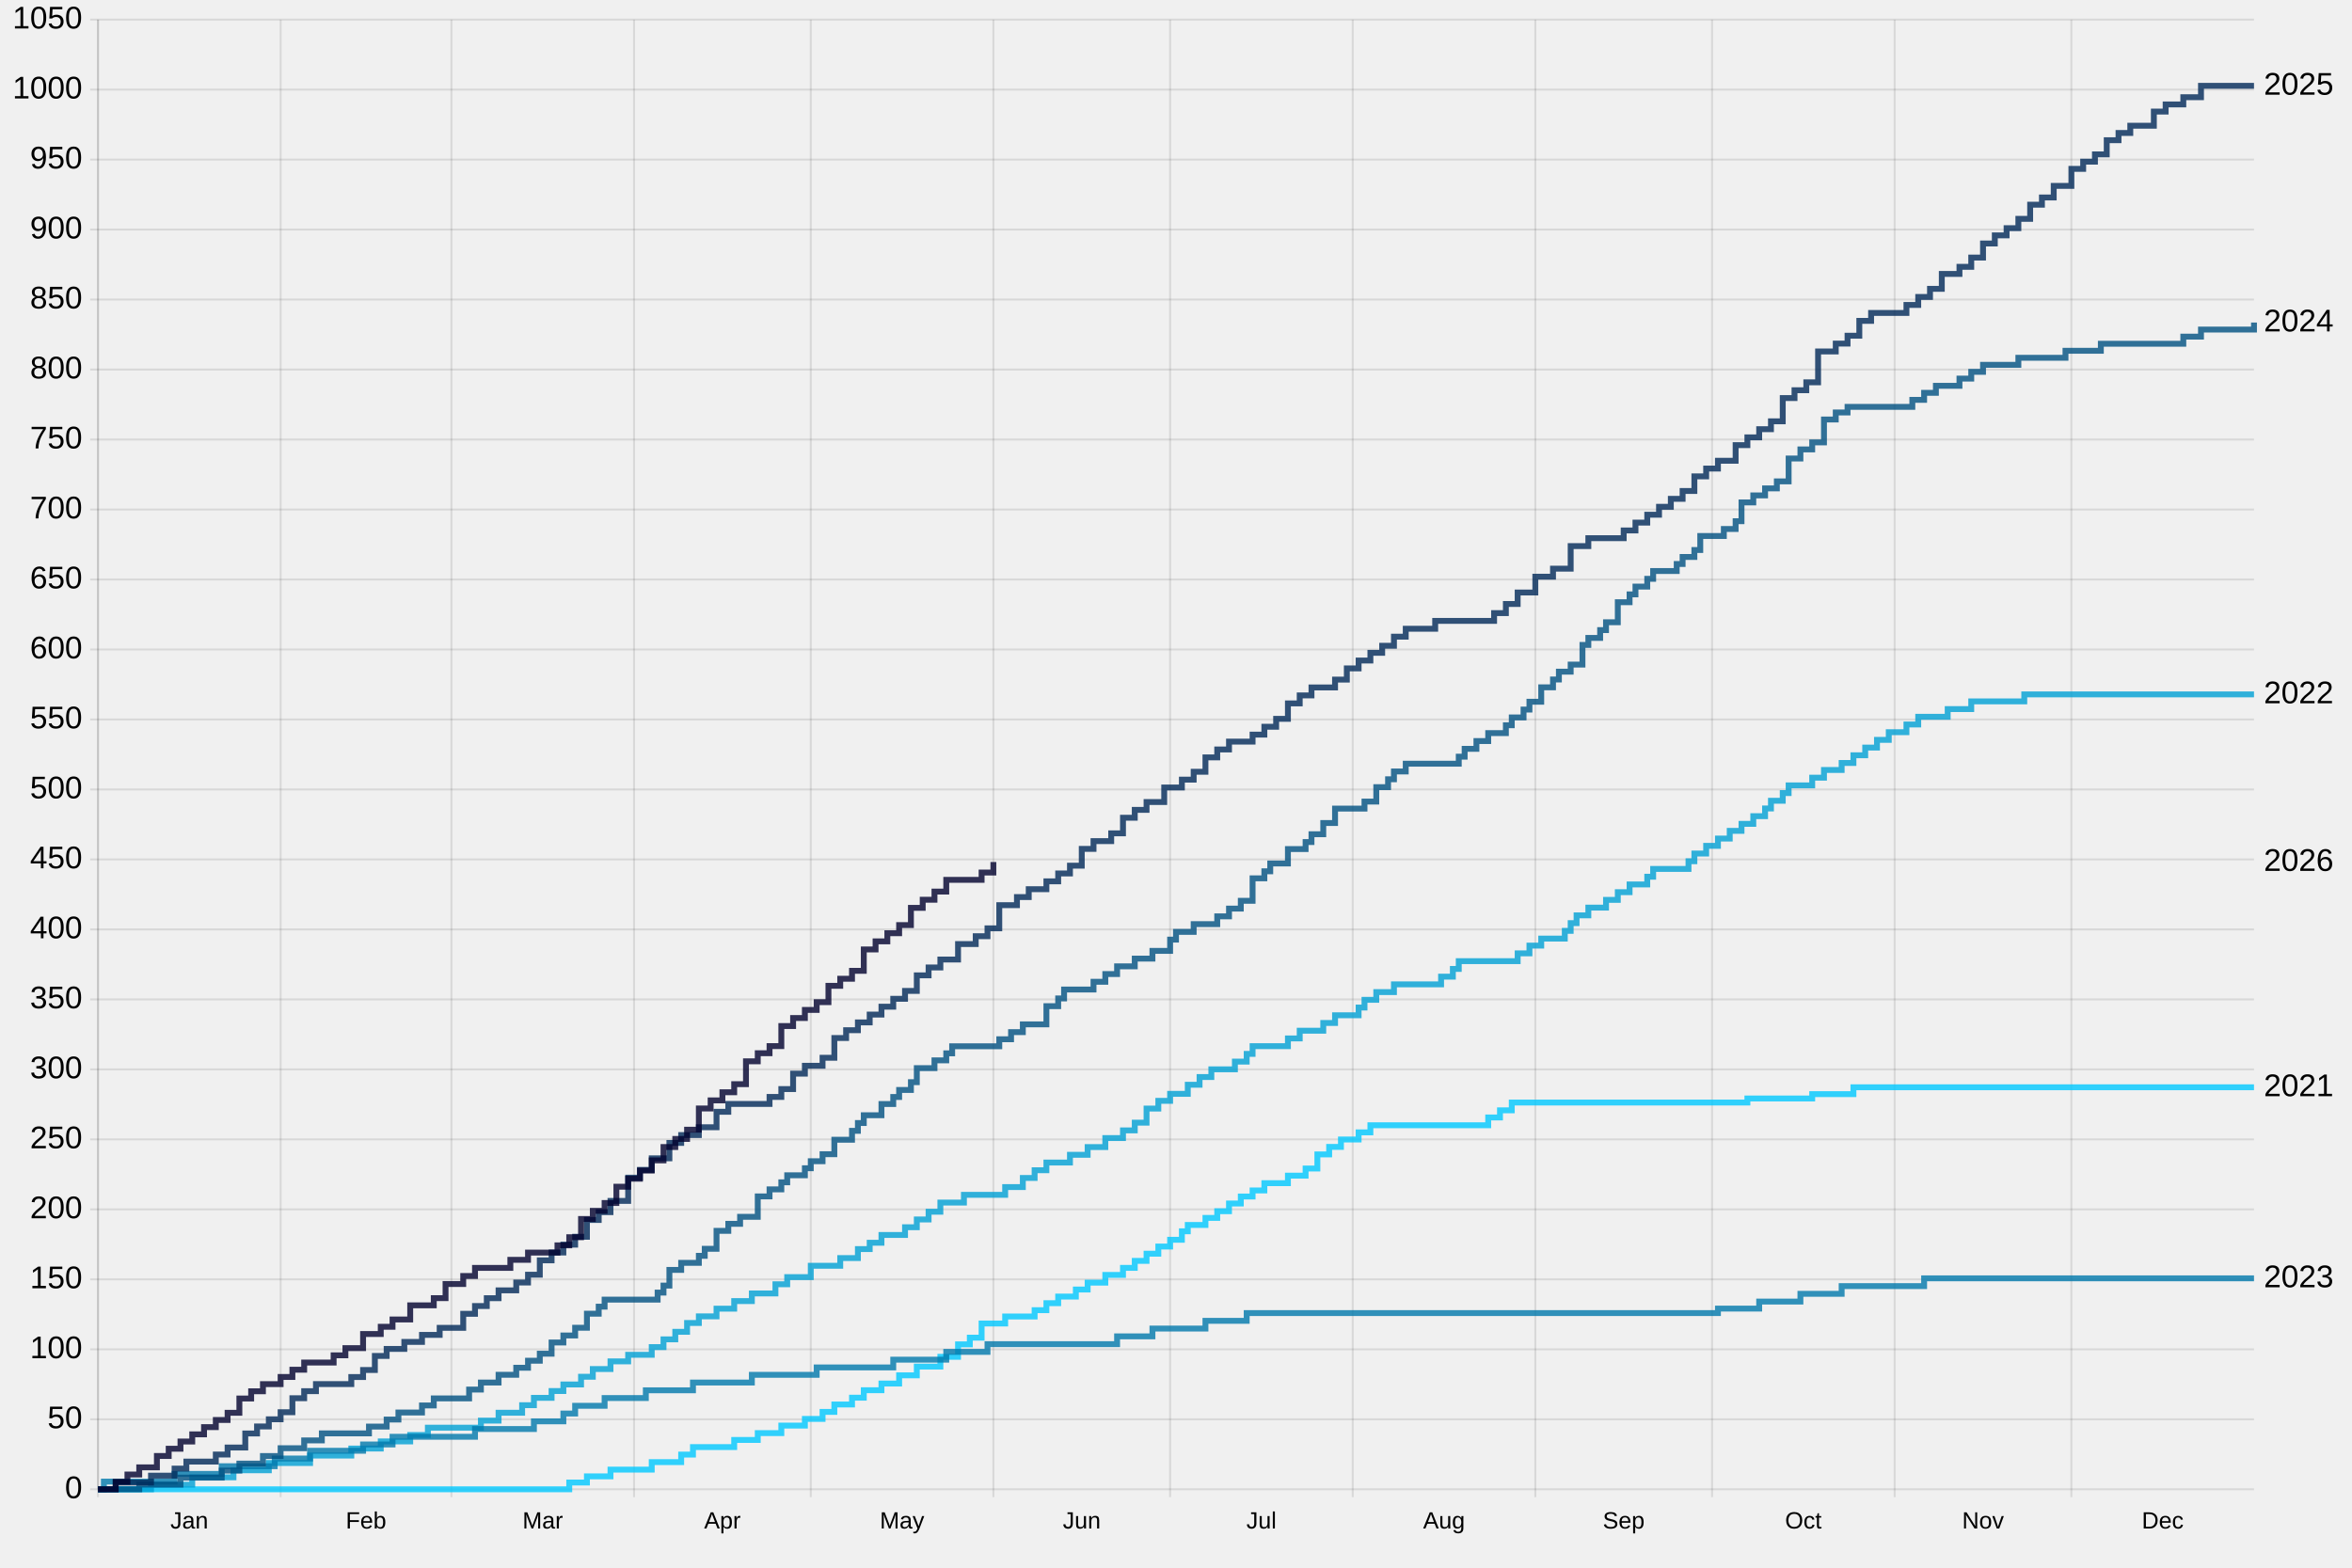
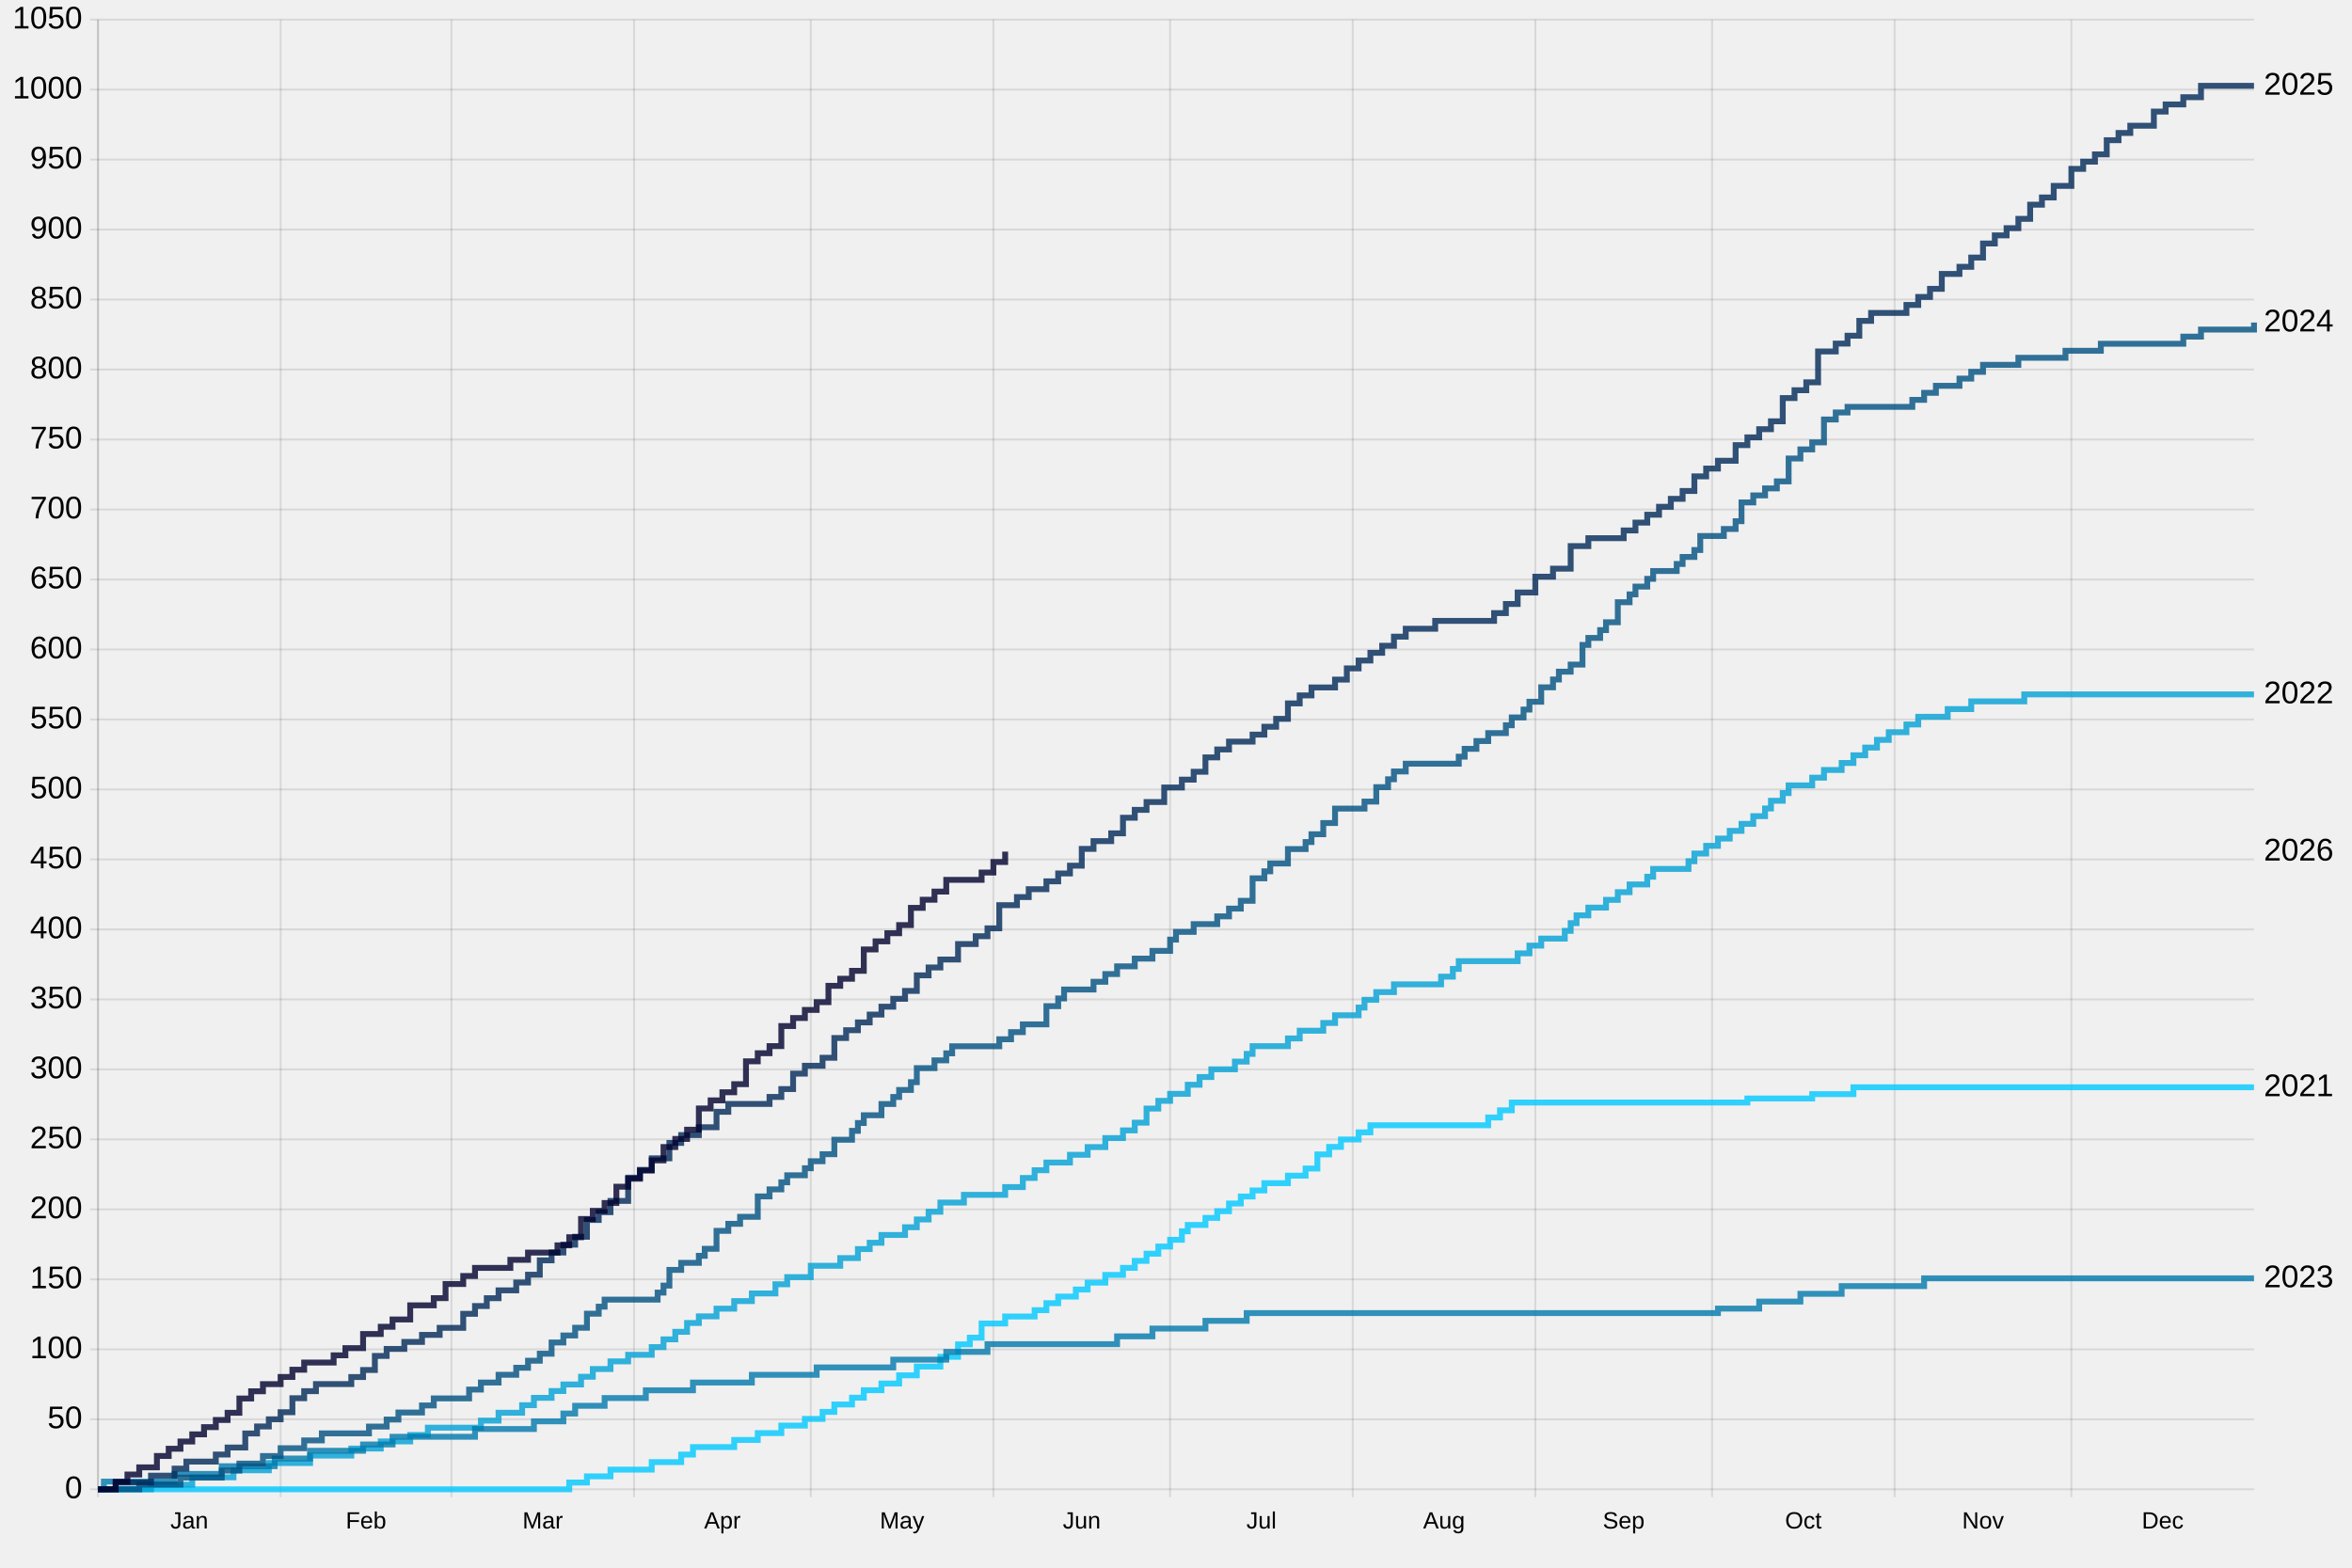
<svg xmlns="http://www.w3.org/2000/svg" viewBox="0 0 1200 800">
  <style>
  text {
    font-family: Arial;
    text-anchor: middle;
  }
  .plot-line {
    fill: none;
    stroke-width: 3px;
    opacity: 0.8;
    stroke: currentColor;
  }
  .plot-area {
    fill: currentColor;
    opacity: 0.25;
  }
  .plot-point {
    opacity: 0.8;
    fill: currentColor;
    stroke: white;
    stroke-width: 1px;
  }
  .axis {
    stroke-width: 1px;
    stroke: black;
    opacity: 0.1;
  }
  .series-label {
    font-size: 16px;
    dominant-baseline: middle;
    text-anchor: start;
    color: currentColor;
  }
  .y-axis-label {
    font-size: 16px;
    dominant-baseline: middle;
    text-anchor: end;
  }
  </style>
  <line x1="46" y1="760.0" x2="1150" y2="760.0" class="axis" />
  <text x="42" y="760.0" class="y-axis-label">0</text>
  <line x1="46" y1="724.286" x2="1150" y2="724.286" class="axis" />
  <text x="42" y="724.286" class="y-axis-label">50</text>
  <line x1="46" y1="688.571" x2="1150" y2="688.571" class="axis" />
  <text x="42" y="688.571" class="y-axis-label">100</text>
  <line x1="46" y1="652.857" x2="1150" y2="652.857" class="axis" />
  <text x="42" y="652.857" class="y-axis-label">150</text>
  <line x1="46" y1="617.143" x2="1150" y2="617.143" class="axis" />
  <text x="42" y="617.143" class="y-axis-label">200</text>
  <line x1="46" y1="581.429" x2="1150" y2="581.429" class="axis" />
  <text x="42" y="581.429" class="y-axis-label">250</text>
  <line x1="46" y1="545.714" x2="1150" y2="545.714" class="axis" />
  <text x="42" y="545.714" class="y-axis-label">300</text>
  <line x1="46" y1="510.0" x2="1150" y2="510.0" class="axis" />
  <text x="42" y="510.0" class="y-axis-label">350</text>
  <line x1="46" y1="474.286" x2="1150" y2="474.286" class="axis" />
  <text x="42" y="474.286" class="y-axis-label">400</text>
  <line x1="46" y1="438.571" x2="1150" y2="438.571" class="axis" />
  <text x="42" y="438.571" class="y-axis-label">450</text>
  <line x1="46" y1="402.857" x2="1150" y2="402.857" class="axis" />
  <text x="42" y="402.857" class="y-axis-label">500</text>
  <line x1="46" y1="367.143" x2="1150" y2="367.143" class="axis" />
  <text x="42" y="367.143" class="y-axis-label">550</text>
  <line x1="46" y1="331.429" x2="1150" y2="331.429" class="axis" />
  <text x="42" y="331.429" class="y-axis-label">600</text>
  <line x1="46" y1="295.714" x2="1150" y2="295.714" class="axis" />
  <text x="42" y="295.714" class="y-axis-label">650</text>
  <line x1="46" y1="260.0" x2="1150" y2="260.0" class="axis" />
  <text x="42" y="260.0" class="y-axis-label">700</text>
  <line x1="46" y1="224.286" x2="1150" y2="224.286" class="axis" />
  <text x="42" y="224.286" class="y-axis-label">750</text>
  <line x1="46" y1="188.571" x2="1150" y2="188.571" class="axis" />
  <text x="42" y="188.571" class="y-axis-label">800</text>
  <line x1="46" y1="152.857" x2="1150" y2="152.857" class="axis" />
  <text x="42" y="152.857" class="y-axis-label">850</text>
  <line x1="46" y1="117.143" x2="1150" y2="117.143" class="axis" />
  <text x="42" y="117.143" class="y-axis-label">900</text>
  <line x1="46" y1="81.429" x2="1150" y2="81.429" class="axis" />
  <text x="42" y="81.429" class="y-axis-label">950</text>
  <line x1="46" y1="45.714" x2="1150" y2="45.714" class="axis" />
  <text x="42" y="45.714" class="y-axis-label">1000</text>
  <line x1="46" y1="10.0" x2="1150" y2="10.0" class="axis" />
  <text x="42" y="10.0" class="y-axis-label">1050</text>
  <line x1="50.0" y1="10" x2="50.0" y2="764" class="axis" />
  <text x="96.585" y="780" class="axis-label">Jan</text>
  <line x1="143.169" y1="10" x2="143.169" y2="764" class="axis" />
  <text x="186.749" y="780" class="axis-label">Feb</text>
  <line x1="230.328" y1="10" x2="230.328" y2="764" class="axis" />
  <text x="276.913" y="780" class="axis-label">Mar</text>
  <line x1="323.497" y1="10" x2="323.497" y2="764" class="axis" />
  <text x="368.579" y="780" class="axis-label">Apr</text>
  <line x1="413.661" y1="10" x2="413.661" y2="764" class="axis" />
  <text x="460.246" y="780" class="axis-label">May</text>
  <line x1="506.831" y1="10" x2="506.831" y2="764" class="axis" />
  <text x="551.913" y="780" class="axis-label">Jun</text>
  <line x1="596.995" y1="10" x2="596.995" y2="764" class="axis" />
  <text x="643.579" y="780" class="axis-label">Jul</text>
  <line x1="690.164" y1="10" x2="690.164" y2="764" class="axis" />
  <text x="736.749" y="780" class="axis-label">Aug</text>
  <line x1="783.333" y1="10" x2="783.333" y2="764" class="axis" />
  <text x="828.415" y="780" class="axis-label">Sep</text>
  <line x1="873.497" y1="10" x2="873.497" y2="764" class="axis" />
  <text x="920.082" y="780" class="axis-label">Oct</text>
  <line x1="966.667" y1="10" x2="966.667" y2="764" class="axis" />
  <text x="1011.749" y="780" class="axis-label">Nov</text>
  <line x1="1056.831" y1="10" x2="1056.831" y2="764" class="axis" />
  <text x="1103.415" y="780" class="axis-label">Dec</text>
  <line x1="50" y1="10" x2="50" y2="760" class="axis" />
  <polyline points="50 760.0 80.055 760.0 80.055 760.0 182.24 760.0 182.24 760.0 203.279 760.0 203.279 760.0 224.317 760.0 224.317 760.0 251.366 760.0 251.366 760.0 269.399 760.0 269.399 760.0 290.437 760.0 290.437 756.543 299.454 756.543 299.454 753.393 311.475 753.393 311.475 749.957 332.514 749.957 332.514 746.129 347.541 746.129 347.541 742.286 353.552 742.286 353.552 738.457 374.59 738.457 374.59 734.814 386.612 734.814 386.612 731.329 398.634 731.329 398.634 727.486 410.656 727.486 410.656 724.086 419.672 724.086 419.672 720.5 425.683 720.5 425.683 716.721 434.699 716.721 434.699 713.25 440.71 713.25 440.71 709.443 449.727 709.443 449.727 706.029 458.743 706.029 458.743 701.843 467.76 701.843 467.76 697.371 479.781 697.371 479.781 692.386 488.798 692.386 488.798 686.029 494.809 686.029 494.809 682.621 500.82 682.621 500.82 675.393 512.842 675.393 512.842 671.814 527.869 671.814 527.869 668.593 533.88 668.593 533.88 665.021 539.891 665.021 539.891 661.65 548.907 661.65 548.907 658.05 554.918 658.05 554.918 654.536 563.934 654.536 563.934 650.6 572.951 650.6 572.951 647.0 578.962 647.0 578.962 643.436 584.973 643.436 584.973 639.771 590.984 639.771 590.984 636.114 596.995 636.114 596.995 632.664 603.005 632.664 603.005 628.336 606.011 628.336 606.011 625.107 615.027 625.107 615.027 621.507 621.038 621.507 621.038 618.086 627.049 618.086 627.049 614.157 633.06 614.157 633.06 610.586 639.071 610.586 639.071 607.493 645.082 607.493 645.082 603.779 657.104 603.779 657.104 599.943 666.12 599.943 666.12 596.3 672.131 596.3 672.131 589.1 678.142 589.1 678.142 585.271 684.153 585.271 684.153 581.493 693.169 581.493 693.169 577.85 699.18 577.85 699.18 574.229 759.29 574.229 759.29 570.25 765.301 570.25 765.301 566.607 771.311 566.607 771.311 562.629 891.53 562.629 891.53 560.564 924.59 560.564 924.59 558.343 945.628 558.343 945.628 554.843 1029.781 554.843 1029.781 554.843 1150 554.843" class="plot-line" color="rgb(0, 200, 255)" />
  <text x="1155" y="554.843" class="series-label" color="rgb(0, 200, 255)">2021</text>
  <polyline points="50 760.0 77.049 760.0 77.049 757.664 98.087 757.664 98.087 753.886 119.126 753.886 119.126 750.293 137.158 750.293 137.158 746.586 158.197 746.586 158.197 742.779 179.235 742.779 179.235 739.2 194.262 739.2 194.262 735.564 209.29 735.564 209.29 732.279 218.306 732.279 218.306 728.55 245.355 728.55 245.355 724.95 254.372 724.95 254.372 720.936 266.393 720.936 266.393 717.079 272.404 717.079 272.404 713.329 281.421 713.329 281.421 709.85 287.432 709.85 287.432 706.5 296.448 706.5 296.448 702.564 302.459 702.564 302.459 698.629 311.475 698.629 311.475 694.721 320.492 694.721 320.492 691.364 332.514 691.364 332.514 687.436 338.525 687.436 338.525 683.479 344.536 683.479 344.536 679.629 350.546 679.629 350.546 675.129 356.557 675.129 356.557 671.743 365.574 671.743 365.574 667.821 374.59 667.821 374.59 663.95 383.607 663.95 383.607 660.057 395.628 660.057 395.628 655.371 401.639 655.371 401.639 651.714 413.661 651.714 413.661 645.929 428.689 645.929 428.689 642.0 437.705 642.0 437.705 637.414 443.716 637.414 443.716 634.186 449.727 634.186 449.727 630.214 461.749 630.214 461.749 626.264 467.76 626.264 467.76 622.3 473.77 622.3 473.77 618.35 479.781 618.35 479.781 613.679 491.803 613.679 491.803 609.729 512.842 609.729 512.842 605.771 521.858 605.771 521.858 601.121 527.869 601.121 527.869 597.179 533.88 597.179 533.88 593.25 545.902 593.25 545.902 589.3 554.918 589.3 554.918 585.357 563.934 585.357 563.934 580.757 572.951 580.757 572.951 576.843 578.962 576.843 578.962 572.9 584.973 572.9 584.973 565.707 590.984 565.707 590.984 561.771 596.995 561.771 596.995 558.2 606.011 558.2 606.011 553.557 612.022 553.557 612.022 549.614 618.033 549.614 618.033 545.679 630.055 545.679 630.055 541.743 636.066 541.743 636.066 537.807 639.071 537.807 639.071 533.864 657.104 533.864 657.104 529.921 663.115 529.921 663.115 525.979 675.137 525.979 675.137 522.029 681.148 522.029 681.148 518.1 693.169 518.1 693.169 514.157 696.175 514.157 696.175 510.214 702.186 510.214 702.186 506.271 711.202 506.271 711.202 502.321 735.246 502.321 735.246 498.393 741.257 498.393 741.257 494.45 744.262 494.45 744.262 490.479 774.317 490.479 774.317 486.5 780.328 486.5 780.328 482.55 786.339 482.55 786.339 478.971 798.361 478.971 798.361 475.021 801.366 475.021 801.366 471.079 804.372 471.079 804.372 467.114 810.383 467.114 810.383 463.164 819.399 463.164 819.399 459.214 825.41 459.214 825.41 455.279 831.421 455.279 831.421 451.336 840.437 451.336 840.437 447.393 843.443 447.393 843.443 443.421 861.475 443.421 861.475 439.493 864.481 439.493 864.481 435.564 870.492 435.564 870.492 431.636 876.503 431.636 876.503 427.921 882.514 427.921 882.514 423.993 888.525 423.993 888.525 420.421 894.536 420.421 894.536 416.493 900.546 416.493 900.546 412.564 903.552 412.564 903.552 408.636 909.563 408.636 909.563 404.707 912.568 404.707 912.568 400.779 924.59 400.779 924.59 396.85 930.601 396.85 930.601 392.921 939.617 392.921 939.617 389.35 945.628 389.35 945.628 385.421 951.639 385.421 951.639 381.493 957.65 381.493 957.65 377.564 963.661 377.564 963.661 373.636 972.678 373.636 972.678 369.707 978.689 369.707 978.689 365.779 993.716 365.779 993.716 361.85 1005.738 361.85 1005.738 357.921 1032.787 357.921 1032.787 354.35 1150 354.35" class="plot-line" color="rgb(0, 160, 213)" />
  <text x="1155" y="354.35" class="series-label" color="rgb(0, 160, 213)">2022</text>
  <polyline points="50 760.0 53.005 760.0 53.005 756.071 89.071 756.071 89.071 752.143 113.115 752.143 113.115 748.214 140.164 748.214 140.164 744.286 158.197 744.286 158.197 740.336 185.246 740.336 185.246 737.121 200.273 737.121 200.273 733.193 242.35 733.193 242.35 729.243 272.404 729.243 272.404 725.321 287.432 725.321 287.432 721.336 293.443 721.336 293.443 717.386 308.47 717.386 308.47 713.429 329.508 713.429 329.508 709.479 353.552 709.479 353.552 705.514 383.607 705.514 383.607 701.579 416.667 701.579 416.667 697.807 455.738 697.807 455.738 693.843 482.787 693.843 482.787 689.871 503.825 689.871 503.825 685.929 569.945 685.929 569.945 681.95 587.978 681.95 587.978 677.971 615.027 677.971 615.027 674.029 636.066 674.029 636.066 670.071 876.503 670.071 876.503 667.786 897.541 667.786 897.541 664.2 918.579 664.2 918.579 660.243 939.617 660.243 939.617 656.307 981.694 656.307 981.694 652.343 1150 652.343" class="plot-line" color="rgb(0, 120, 171)" />
  <text x="1155" y="652.343" class="series-label" color="rgb(0, 120, 171)">2023</text>
  <polyline points="50 760.0 71.038 760.0 71.038 757.614 92.077 757.614 92.077 754.036 113.115 754.036 113.115 750.457 122.131 750.457 122.131 746.879 134.153 746.879 134.153 743.021 143.169 743.021 143.169 739.029 155.191 739.029 155.191 735.05 164.208 735.05 164.208 731.464 188.251 731.464 188.251 727.993 197.268 727.993 197.268 724.4 203.279 724.4 203.279 720.814 215.301 720.814 215.301 717.214 221.311 717.214 221.311 713.614 239.344 713.614 239.344 709.107 245.355 709.107 245.355 705.514 254.372 705.514 254.372 701.557 263.388 701.557 263.388 697.971 269.399 697.971 269.399 694.386 275.41 694.386 275.41 690.807 281.421 690.807 281.421 685.086 287.432 685.086 287.432 681.5 293.443 681.5 293.443 677.557 299.454 677.557 299.454 670.386 305.464 670.386 305.464 666.8 308.47 666.8 308.47 663.207 335.519 663.207 335.519 659.621 338.525 659.621 338.525 656.043 341.53 656.043 341.53 648.036 347.541 648.036 347.541 644.443 356.557 644.443 356.557 640.857 359.563 640.857 359.563 637.271 365.574 637.271 365.574 628.114 371.585 628.114 371.585 624.529 377.596 624.529 377.596 620.95 386.612 620.95 386.612 610.536 392.623 610.536 392.623 606.943 398.634 606.943 398.634 603.343 401.639 603.343 401.639 599.75 410.656 599.75 410.656 596.164 413.661 596.164 413.661 592.579 419.672 592.579 419.672 589.0 425.683 589.0 425.683 581.614 434.699 581.614 434.699 577.071 437.705 577.071 437.705 573.079 440.71 573.079 440.71 569.114 449.727 569.114 449.727 563.386 455.738 563.386 455.738 559.793 458.743 559.793 458.743 556.214 464.754 556.214 464.754 552.236 467.76 552.236 467.76 545.071 476.776 545.071 476.776 541.107 482.787 541.107 482.787 537.521 485.792 537.521 485.792 533.921 509.836 533.921 509.836 530.336 515.847 530.336 515.847 526.7 521.858 526.7 521.858 522.743 533.88 522.743 533.88 513.45 539.891 513.45 539.891 509.507 542.896 509.507 542.896 504.957 557.923 504.957 557.923 501.007 563.934 501.007 563.934 497.064 569.945 497.064 569.945 493.129 578.962 493.129 578.962 489.186 587.978 489.186 587.978 485.243 596.995 485.243 596.995 479.493 600.0 479.493 600.0 475.543 609.016 475.543 609.016 471.586 621.038 471.586 621.038 467.621 627.049 467.621 627.049 463.664 633.06 463.664 633.06 459.686 639.071 459.686 639.071 448.214 645.082 448.214 645.082 444.629 648.087 444.629 648.087 440.643 657.104 440.643 657.104 433.279 666.12 433.279 666.12 429.7 669.126 429.7 669.126 425.721 675.137 425.721 675.137 419.986 681.148 419.986 681.148 412.629 696.175 412.629 696.175 409.05 702.186 409.05 702.186 401.686 708.197 401.686 708.197 397.664 711.202 397.664 711.202 393.686 717.213 393.686 717.213 389.721 744.262 389.721 744.262 386.136 747.268 386.136 747.268 382.136 753.279 382.136 753.279 378.164 759.29 378.164 759.29 374.107 768.306 374.107 768.306 370.1 771.311 370.1 771.311 366.107 777.322 366.107 777.322 362.1 780.328 362.1 780.328 358.1 786.339 358.1 786.339 350.743 792.35 350.743 792.35 346.75 795.355 346.75 795.355 342.757 801.366 342.757 801.366 339.143 807.377 339.143 807.377 329.114 810.383 329.114 810.383 325.536 816.393 325.536 816.393 321.543 819.399 321.543 819.399 317.536 825.41 317.536 825.41 307.314 831.421 307.314 831.421 303.314 834.426 303.314 834.426 299.343 840.437 299.343 840.437 295.379 843.443 295.379 843.443 291.393 855.464 291.393 855.464 287.807 858.47 287.807 858.47 284.221 864.481 284.221 864.481 280.671 867.486 280.671 867.486 273.521 879.508 273.521 879.508 269.943 885.519 269.943 885.519 265.971 888.525 265.971 888.525 256.393 894.536 256.393 894.536 252.807 900.546 252.807 900.546 249.229 906.557 249.229 906.557 245.65 912.568 245.65 912.568 233.979 918.579 233.979 918.579 229.336 924.59 229.336 924.59 225.75 930.601 225.75 930.601 214.071 936.612 214.071 936.612 210.486 942.623 210.486 942.623 207.629 975.683 207.629 975.683 204.05 981.694 204.05 981.694 200.464 987.705 200.464 987.705 196.879 999.727 196.879 999.727 193.2 1005.738 193.2 1005.738 189.75 1011.749 189.75 1011.749 186.171 1029.781 186.171 1029.781 182.579 1053.825 182.579 1053.825 179.007 1071.858 179.007 1071.858 175.421 1113.934 175.421 1113.934 171.786 1122.951 171.786 1122.951 168.179 1150.0 168.179 1150.0 164.593 1150 164.593" class="plot-line" color="rgb(0, 80, 129)" />
  <text x="1155" y="164.593" class="series-label" color="rgb(0, 80, 129)">2024</text>
  <polyline points="50 760.0 59.016 760.0 59.016 756.557 77.049 756.557 77.049 753.036 89.071 753.036 89.071 749.443 95.082 749.443 95.082 745.857 110.109 745.857 110.109 742.257 116.12 742.257 116.12 738.679 125.137 738.679 125.137 731.514 131.148 731.514 131.148 727.929 137.158 727.929 137.158 724.271 143.169 724.271 143.169 720.664 149.18 720.664 149.18 713.521 155.191 713.521 155.191 709.921 161.202 709.921 161.202 706.307 179.235 706.307 179.235 702.707 185.246 702.707 185.246 699.114 191.257 699.114 191.257 691.943 197.268 691.943 197.268 688.364 206.284 688.364 206.284 684.786 215.301 684.786 215.301 681.207 224.317 681.207 224.317 677.607 236.339 677.607 236.339 670.443 242.35 670.443 242.35 666.471 248.361 666.471 248.361 662.479 254.372 662.479 254.372 658.471 263.388 658.471 263.388 654.471 269.399 654.471 269.399 650.493 275.41 650.493 275.41 643.164 281.421 643.164 281.421 639.164 287.432 639.164 287.432 635.15 293.443 635.15 293.443 631.136 299.454 631.136 299.454 622.557 305.464 622.557 305.464 618.564 311.475 618.564 311.475 612.829 320.492 612.829 320.492 600.971 326.503 600.971 326.503 597.007 332.514 597.007 332.514 591.1 341.53 591.1 341.53 583.243 347.541 583.243 347.541 579.229 356.557 579.229 356.557 575.243 365.574 575.243 365.574 567.35 371.585 567.35 371.585 563.35 392.623 563.35 392.623 559.771 398.634 559.771 398.634 555.757 404.645 555.757 404.645 547.886 410.656 547.886 410.656 543.871 419.672 543.871 419.672 539.786 425.683 539.786 425.683 529.707 431.694 529.707 431.694 525.721 437.705 525.721 437.705 521.743 443.716 521.743 443.716 517.743 449.727 517.743 449.727 513.721 455.738 513.721 455.738 509.693 461.749 509.693 461.749 505.671 467.76 505.671 467.76 497.729 473.77 497.729 473.77 493.707 479.781 493.707 479.781 489.65 488.798 489.65 488.798 481.757 497.814 481.757 497.814 477.75 503.825 477.75 503.825 473.736 509.836 473.736 509.836 461.914 518.852 461.914 518.852 457.779 524.863 457.779 524.863 453.757 533.88 453.757 533.88 449.75 539.891 449.75 539.891 445.729 545.902 445.729 545.902 441.764 551.913 441.764 551.913 433.193 557.923 433.193 557.923 429.229 566.94 429.229 566.94 425.257 572.951 425.257 572.951 417.3 578.962 417.3 578.962 413.279 584.973 413.279 584.973 409.279 593.989 409.279 593.989 401.864 603.005 401.864 603.005 397.85 609.016 397.85 609.016 393.836 615.027 393.836 615.027 386.5 621.038 386.5 621.038 382.457 627.049 382.457 627.049 378.45 639.071 378.45 639.071 374.879 645.082 374.879 645.082 370.864 651.093 370.864 651.093 366.829 657.104 366.829 657.104 358.95 663.115 358.95 663.115 354.871 669.126 354.871 669.126 350.807 681.148 350.807 681.148 346.807 687.158 346.807 687.158 341.086 693.169 341.086 693.169 337.071 699.18 337.071 699.18 333.136 705.191 333.136 705.191 329.543 711.202 329.543 711.202 324.893 717.213 324.893 717.213 320.857 732.24 320.857 732.24 316.843 762.295 316.843 762.295 312.871 768.306 312.871 768.306 308.214 774.317 308.214 774.317 302.357 783.333 302.357 783.333 294.293 792.35 294.293 792.35 290.193 801.366 290.193 801.366 278.671 810.383 278.671 810.383 274.643 828.415 274.643 828.415 270.693 834.426 270.693 834.426 266.693 840.437 266.693 840.437 262.664 846.448 262.664 846.448 258.621 852.459 258.621 852.459 254.557 858.47 254.557 858.47 250.55 864.481 250.55 864.481 243.093 870.492 243.093 870.492 239.114 876.503 239.114 876.503 235.129 885.519 235.129 885.519 227.157 891.53 227.157 891.53 223.186 897.541 223.186 897.541 219.021 903.552 219.021 903.552 215 909.563 215 909.563 203.136 915.574 203.136 915.574 199.136 921.585 199.136 921.585 195.1 927.596 195.1 927.596 179.35 936.612 179.35 936.612 175.343 942.623 175.343 942.623 171.321 948.634 171.321 948.634 163.743 954.645 163.743 954.645 159.7 972.678 159.7 972.678 155.614 978.689 155.614 978.689 151.536 984.699 151.536 984.699 147.393 990.71 147.393 990.71 139.786 999.727 139.786 999.727 136.164 1005.738 136.164 1005.738 131.436 1011.749 131.436 1011.749 124.257 1017.76 124.257 1017.76 120.114 1023.77 120.114 1023.77 116.436 1029.781 116.436 1029.781 111.679 1035.792 111.679 1035.792 104.457 1041.803 104.457 1041.803 100.771 1047.814 100.771 1047.814 94.864 1056.831 94.864 1056.831 86.179 1062.842 86.179 1062.842 82.493 1068.852 82.493 1068.852 78.779 1074.863 78.779 1074.863 71.55 1080.874 71.55 1080.874 67.857 1086.885 67.857 1086.885 64.157 1098.907 64.157 1098.907 56.936 1104.918 56.936 1104.918 53.293 1113.934 53.293 1113.934 49.607 1122.951 49.607 1122.951 43.793 1150 43.793" class="plot-line" color="rgb(0, 40, 87)" />
  <text x="1155" y="43.793" class="series-label" color="rgb(0, 40, 87)">2025</text>
-   <polyline points="50 760.0 59.016 760.0 59.016 756.143 65.027 756.143 65.027 752.457 71.038 752.457 71.038 748.8 80.055 748.8 80.055 742.993 86.066 742.993 86.066 739.3 92.077 739.3 92.077 735.614 98.087 735.614 98.087 731.957 104.098 731.957 104.098 728.271 110.109 728.271 110.109 724.621 116.12 724.621 116.12 720.957 122.131 720.957 122.131 713.664 128.142 713.664 128.142 709.979 134.153 709.979 134.153 706.329 143.169 706.329 143.169 702.671 149.18 702.671 149.18 698.979 155.191 698.979 155.191 695.314 170.219 695.314 170.219 691.621 176.23 691.621 176.23 687.964 185.246 687.964 185.246 680.75 194.262 680.75 194.262 677.064 200.273 677.064 200.273 673.336 209.29 673.336 209.29 666.121 221.311 666.121 221.311 662.45 227.322 662.45 227.322 655.236 236.339 655.236 236.339 651.15 242.35 651.15 242.35 647.014 260.383 647.014 260.383 642.9 269.399 642.9 269.399 639.207 284.426 639.207 284.426 635.507 290.437 635.507 290.437 631.357 296.448 631.357 296.448 622.057 302.459 622.057 302.459 617.907 308.47 617.907 308.47 613.9 314.481 613.9 314.481 605.586 320.492 605.586 320.492 601.507 326.503 601.507 326.503 597.35 332.514 597.35 332.514 592.157 338.525 592.157 338.525 585.336 344.536 585.336 344.536 581.207 350.546 581.207 350.546 576.493 356.557 576.493 356.557 565.664 362.568 565.664 362.568 561.529 368.579 561.529 368.579 557.386 374.59 557.386 374.59 553.257 380.601 553.257 380.601 541.593 386.612 541.593 386.612 537.464 392.623 537.464 392.623 533.836 398.634 533.836 398.634 523.593 404.645 523.593 404.645 519.5 410.656 519.5 410.656 515.371 416.667 515.371 416.667 511.4 422.678 511.4 422.678 503.071 428.689 503.071 428.689 499.464 434.699 499.464 434.699 495.421 440.71 495.421 440.71 484.508 446.721 484.508 446.721 480.379 452.732 480.379 452.732 476.229 458.743 476.229 458.743 472.079 464.754 472.079 464.754 463.286 470.765 463.286 470.765 459.144 476.776 459.144 476.776 454.979 482.787 454.979 482.787 448.994 500.82 448.994 500.82 445.258 506.831 445.258 506.831 439.886" class="plot-line" color="rgb(0, 0, 45)" />
-   <text x="1155" y="439.886" class="series-label" color="rgb(0, 0, 45)">2026</text>
+   <polyline points="50 760.0 59.016 760.0 59.016 756.143 65.027 756.143 65.027 752.457 71.038 752.457 71.038 748.8 80.055 748.8 80.055 742.993 86.066 742.993 86.066 739.3 92.077 739.3 92.077 735.614 98.087 735.614 98.087 731.957 104.098 731.957 104.098 728.271 110.109 728.271 110.109 724.621 116.12 724.621 116.12 720.957 122.131 720.957 122.131 713.664 128.142 713.664 128.142 709.979 134.153 709.979 134.153 706.329 143.169 706.329 143.169 702.671 149.18 702.671 149.18 698.979 155.191 698.979 155.191 695.314 170.219 695.314 170.219 691.621 176.23 691.621 176.23 687.964 185.246 687.964 185.246 680.75 194.262 680.75 194.262 677.064 200.273 677.064 200.273 673.336 209.29 673.336 209.29 666.121 221.311 666.121 221.311 662.45 227.322 662.45 227.322 655.236 236.339 655.236 236.339 651.15 242.35 651.15 242.35 647.014 260.383 647.014 260.383 642.9 269.399 642.9 269.399 639.207 284.426 639.207 284.426 635.507 290.437 635.507 290.437 631.357 296.448 631.357 296.448 622.057 302.459 622.057 302.459 617.907 308.47 617.907 308.47 613.9 314.481 613.9 314.481 605.586 320.492 605.586 320.492 601.507 326.503 601.507 326.503 597.35 332.514 597.35 332.514 592.157 338.525 592.157 338.525 585.336 344.536 585.336 344.536 581.207 350.546 581.207 350.546 576.493 356.557 576.493 356.557 565.664 362.568 565.664 362.568 561.529 368.579 561.529 368.579 557.386 374.59 557.386 374.59 553.257 380.601 553.257 380.601 541.593 386.612 541.593 386.612 537.464 392.623 537.464 392.623 533.836 398.634 533.836 398.634 523.593 404.645 523.593 404.645 519.5 410.656 519.5 410.656 515.371 416.667 515.371 416.667 511.4 422.678 511.4 422.678 503.071 428.689 503.071 428.689 499.464 434.699 499.464 434.699 495.421 440.71 495.421 440.71 484.508 446.721 484.508 446.721 480.379 452.732 480.379 452.732 476.229 458.743 476.229 458.743 472.079 464.754 472.079 464.754 463.286 470.765 463.286 470.765 459.144 476.776 459.144 476.776 454.979 482.787 454.979 482.787 448.994 500.82 448.994 500.82 445.258 506.831 445.258 506.831 439.886 512.842 439.886 512.842 434.586" class="plot-line" color="rgb(0, 0, 45)" />
+   <text x="1155" y="434.586" class="series-label" color="rgb(0, 0, 45)">2026</text>
</svg>
